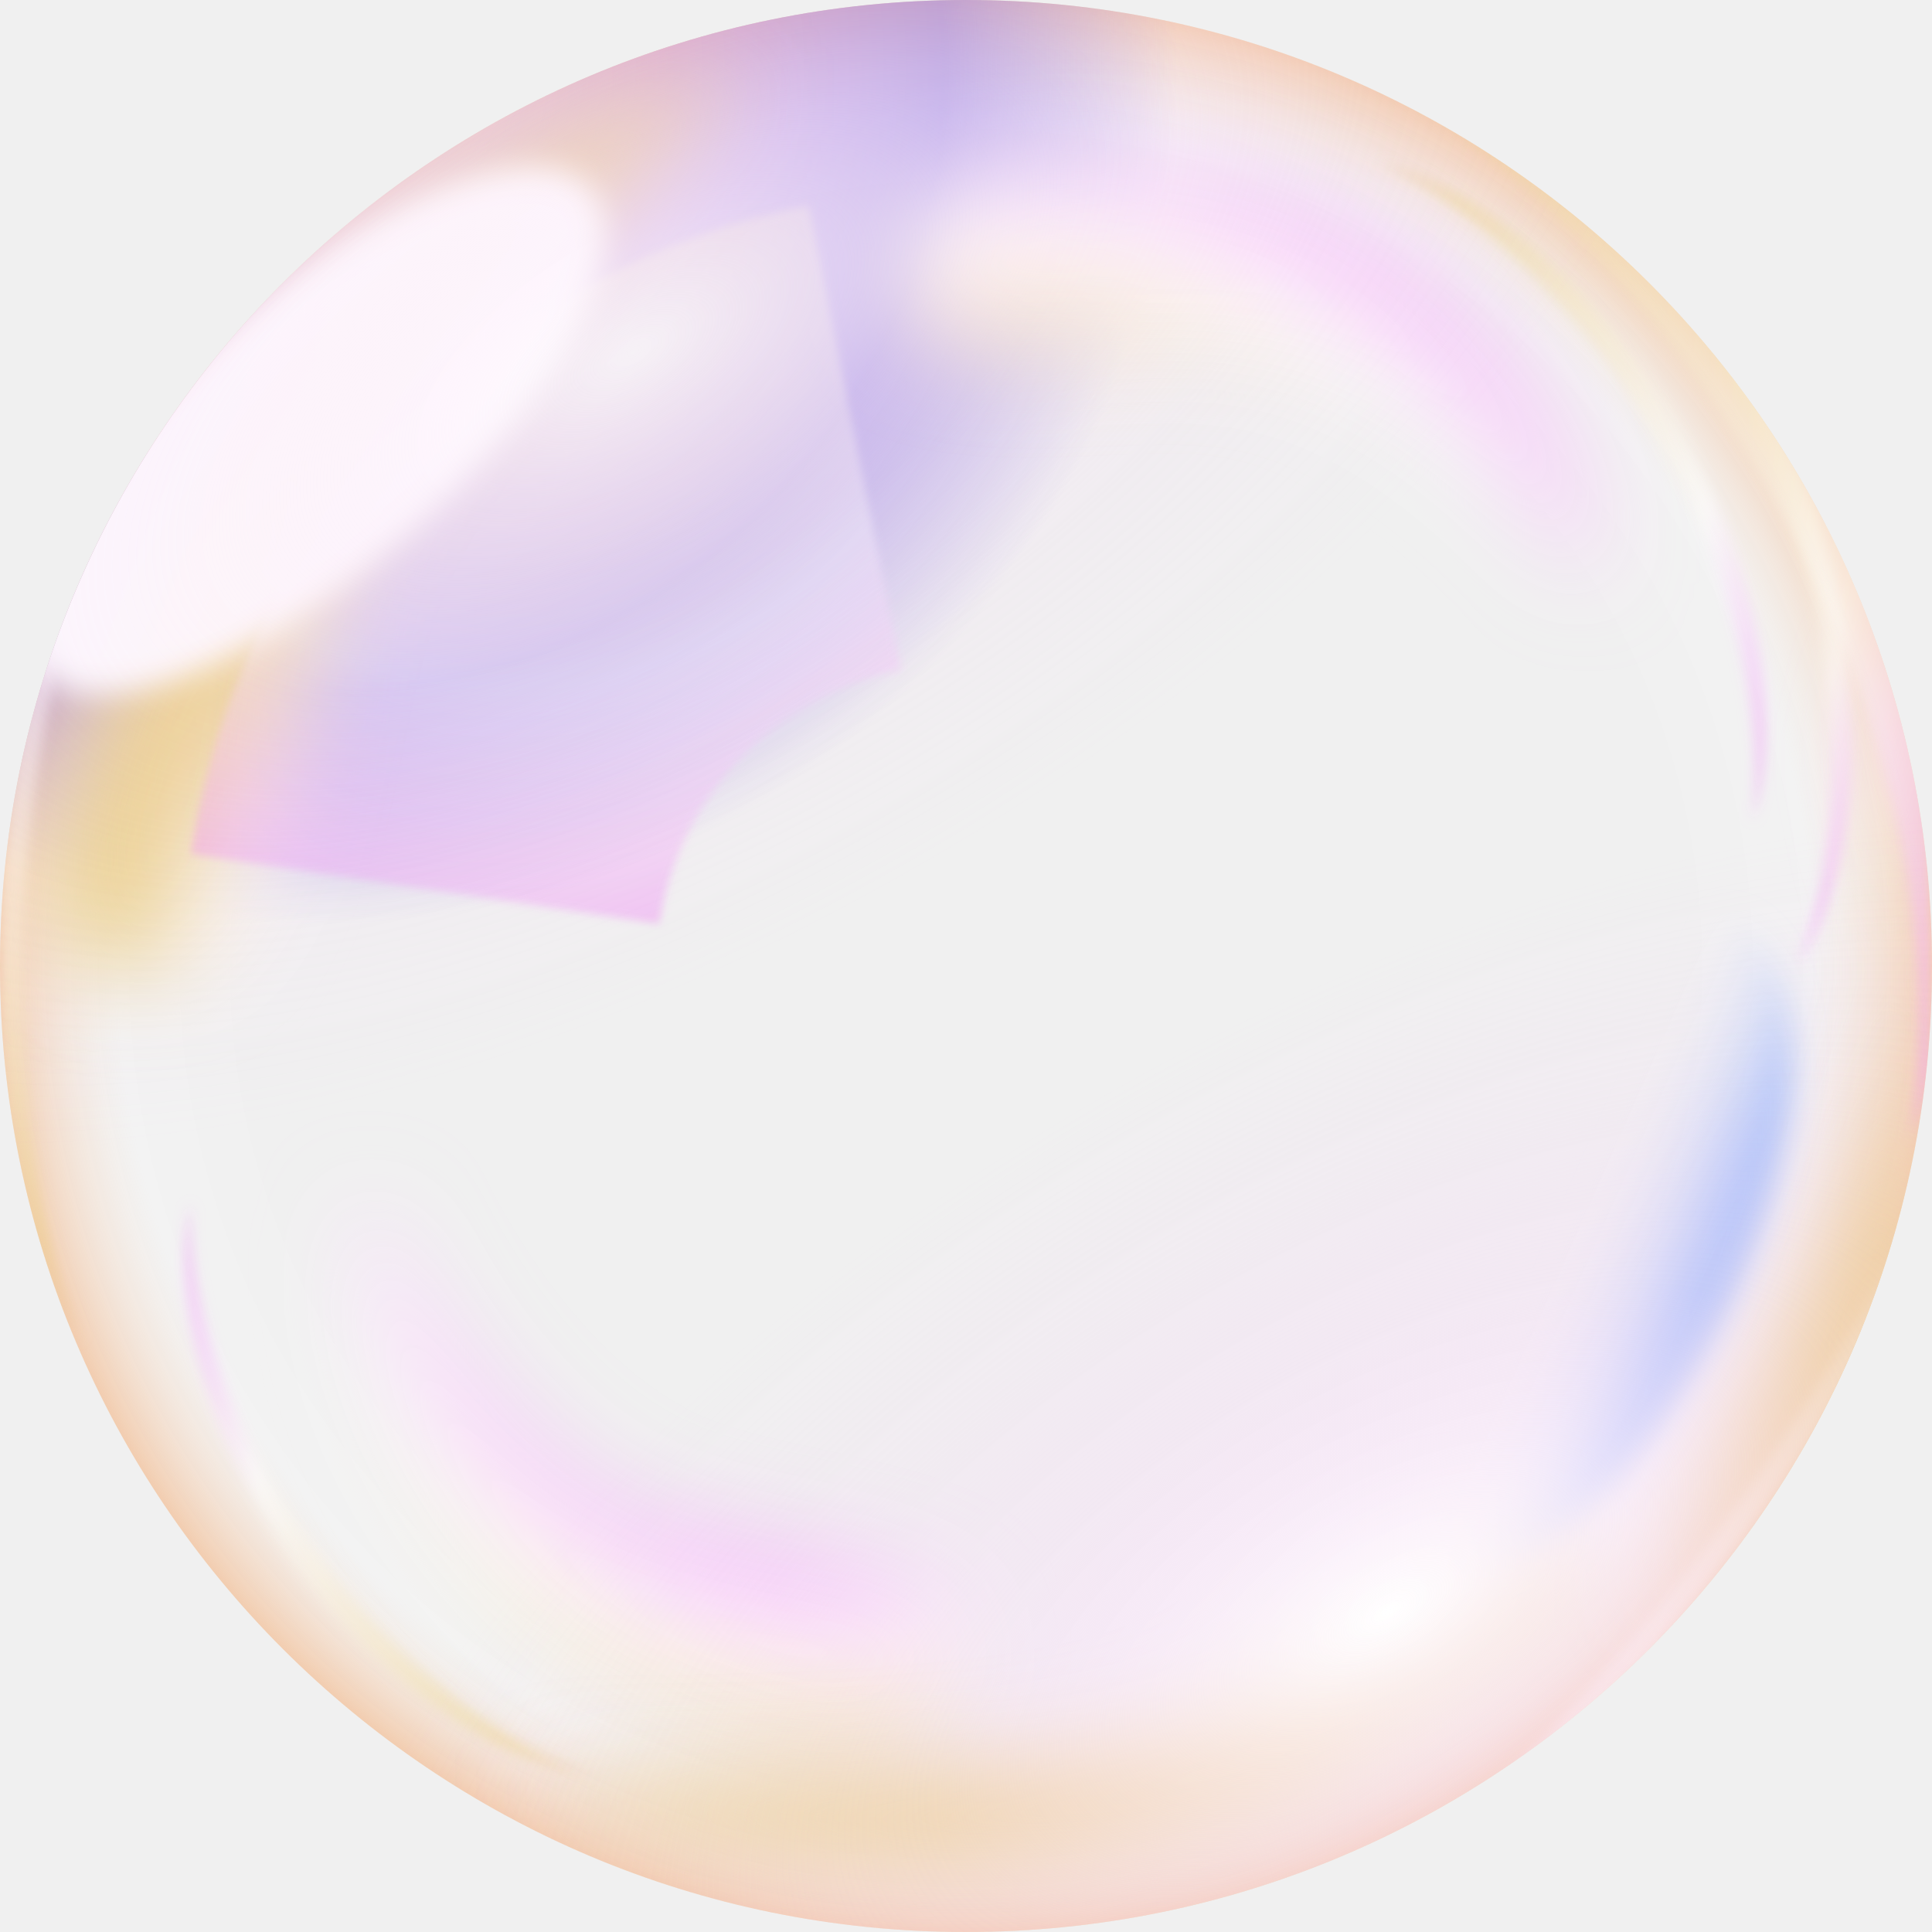
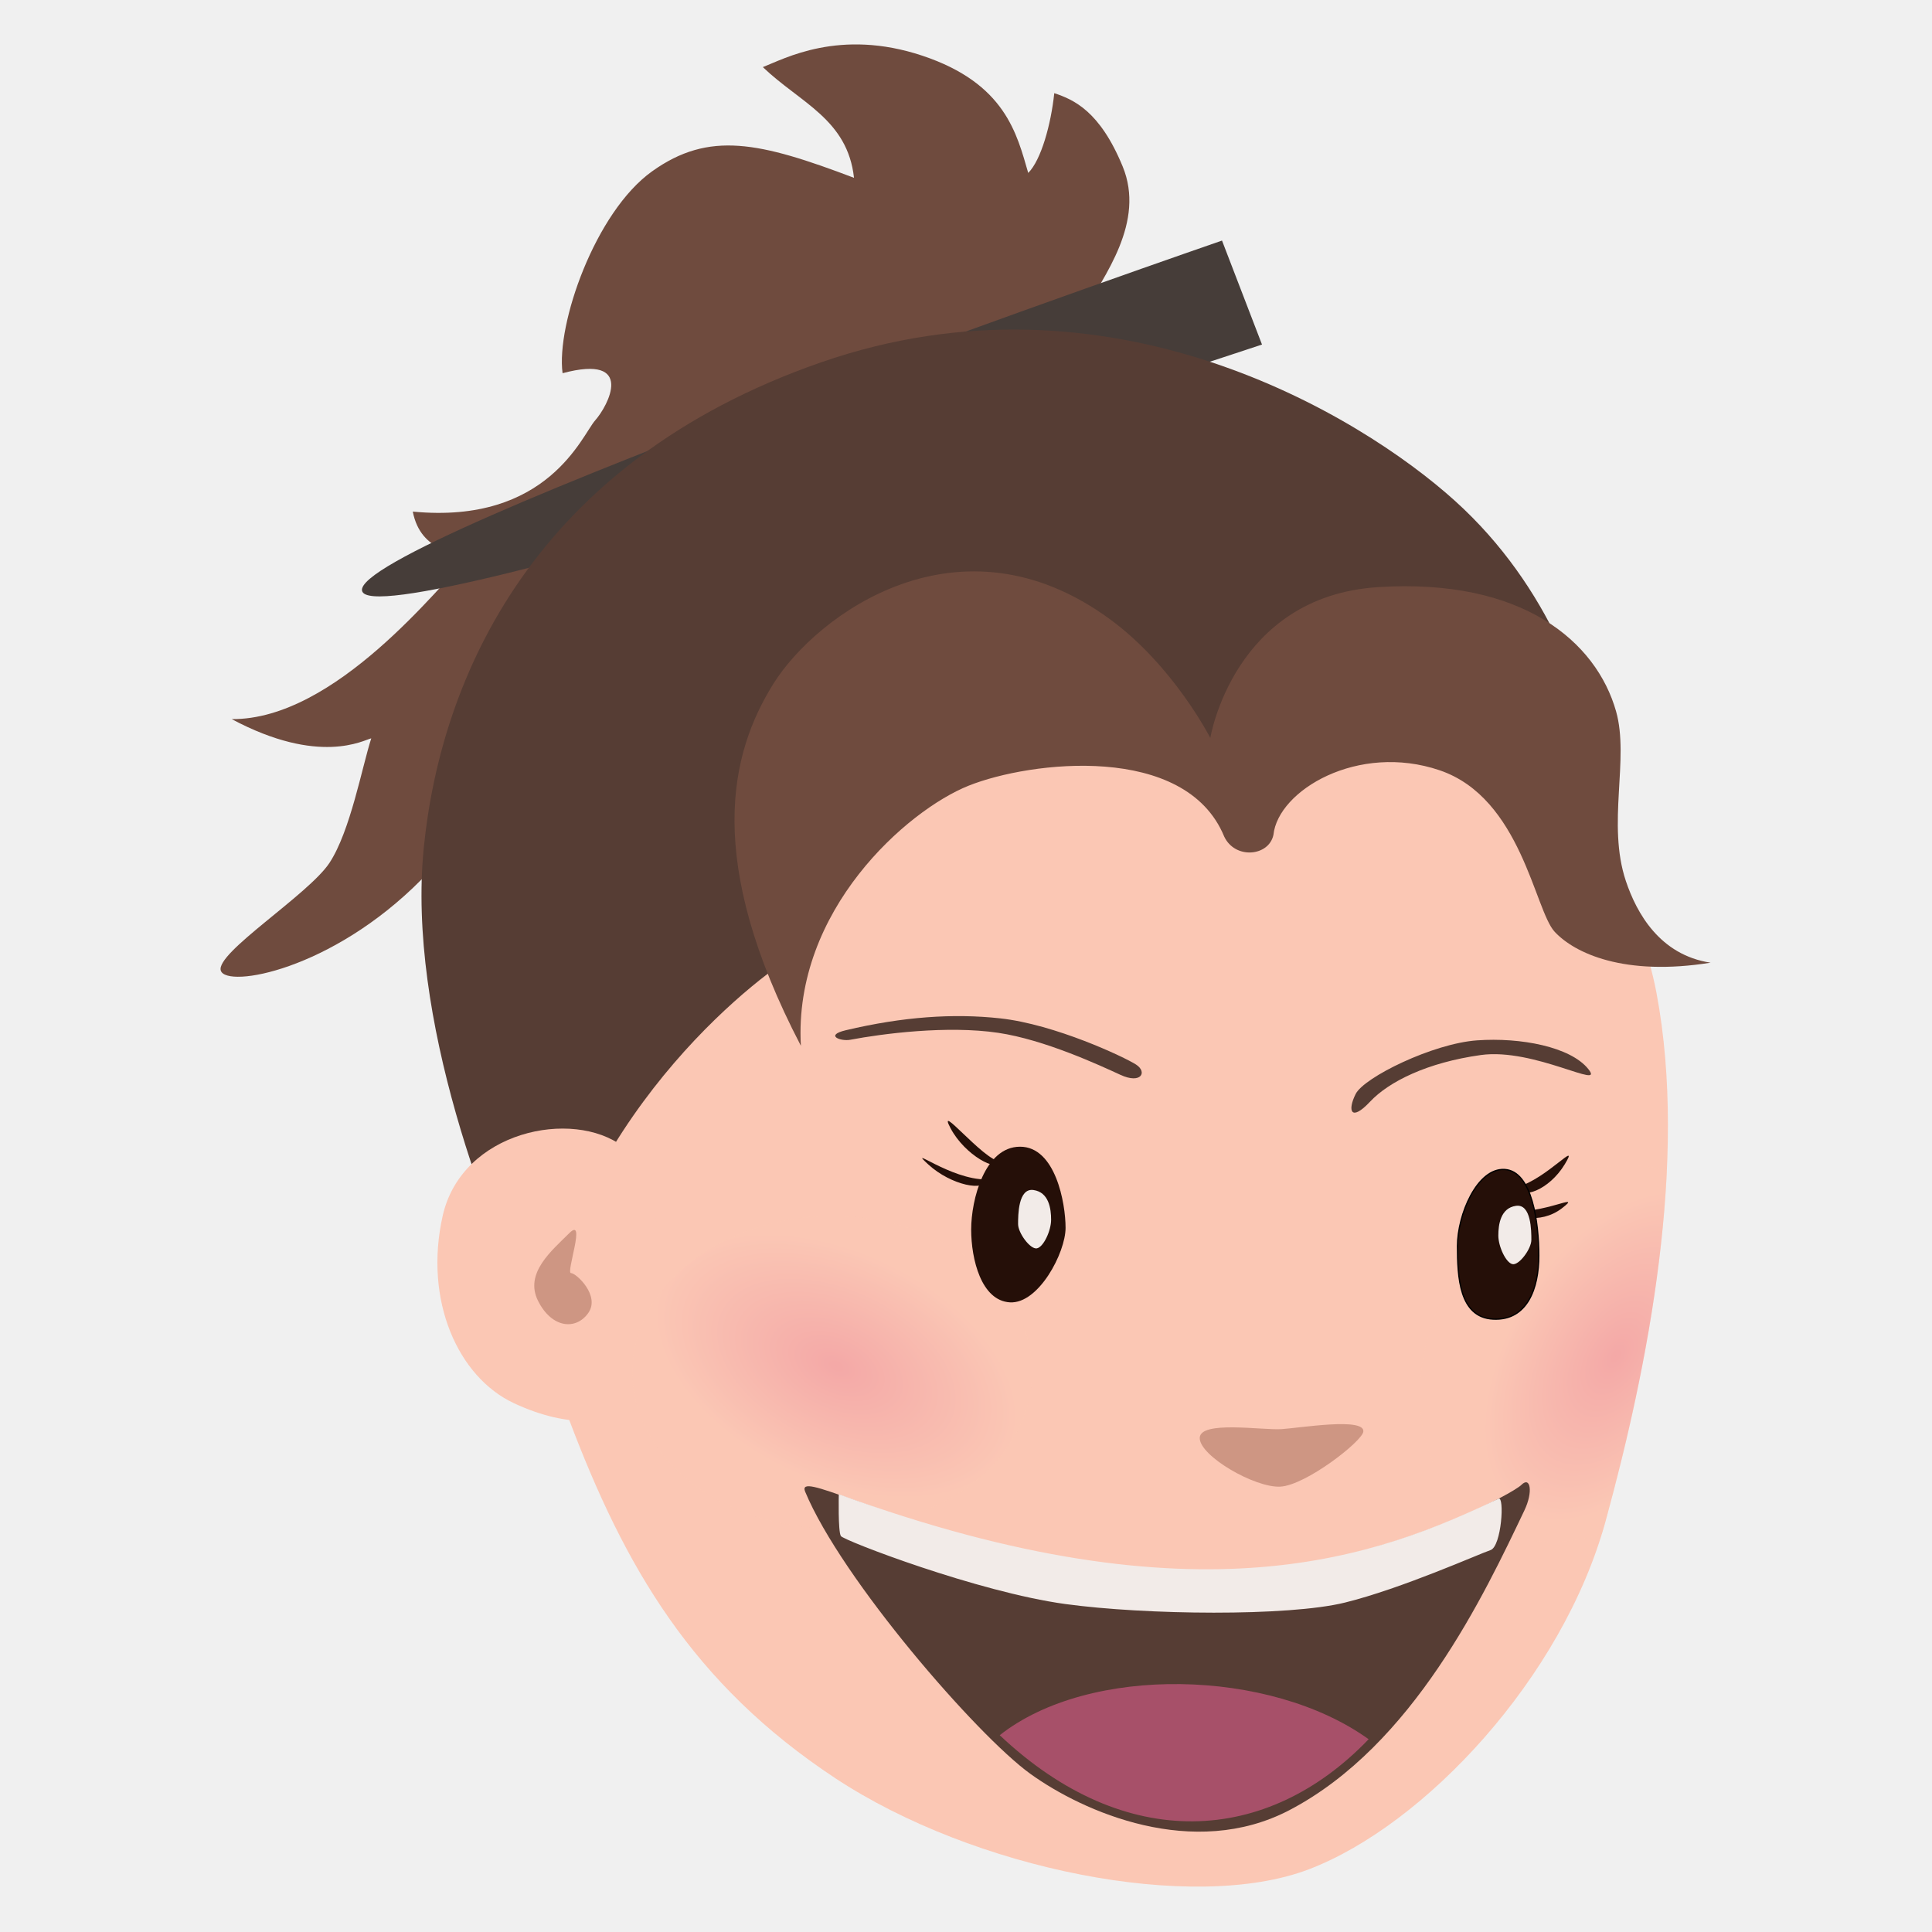
- <svg xmlns="http://www.w3.org/2000/svg" width="100%" height="100%" viewBox="0 0 128 128" version="1.1" xml:space="preserve" style="fill-rule:evenodd;clip-rule:evenodd;stroke-linejoin:round;stroke-miterlimit:2;">
+ <svg xmlns="http://www.w3.org/2000/svg" width="100%" height="100%" viewBox="0 0 1144 1144" version="1.1" xml:space="preserve" style="fill-rule:evenodd;clip-rule:evenodd;stroke-linecap:round;stroke-linejoin:round;stroke-miterlimit:1.5;">
  <g>
-     <clipPath id="_clip1">
-       <circle cx="64" cy="64" r="64" />
-     </clipPath>
-     <g clip-path="url(#_clip1)">
-       <circle cx="64" cy="64" r="64" style="fill:url(#_Radial2);" />
-       <ellipse cx="20.938" cy="4.166" rx="70.86" ry="57.303" style="fill:url(#_Radial3);" />
-       <g>
-         <g style="filter:url(#_Effect4);">
-           <path d="M59.455,17.512c-1.066,7.952 8.26,5.318 19.727,5.285c8.869,-0.024 18.289,6.05 26.418,16.161c0.846,-11.046 -12.175,-24.705 -26.16,-27.101c-6.737,-1.155 -18.919,-2.297 -19.985,5.655Z" style="fill:url(#_Radial5);" />
-         </g>
-       </g>
-       <g>
-         <g style="filter:url(#_Effect6);">
-           <path d="M63.418,111.691c3.088,-7.406 -6.602,-7.274 -17.687,-10.211c-8.573,-2.272 -16.1,-10.577 -21.335,-22.448c-3.676,10.451 5.366,27.015 18.255,32.949c6.208,2.859 17.679,7.115 20.767,-0.29Z" style="fill:url(#_Radial7);" />
-         </g>
-       </g>
-       <g>
-         <g style="filter:url(#_Effect8);">
-           <path d="M8.974,64.648c9.544,0.085 9.124,-10.823 12.589,-24.722c2.679,-10.75 13.097,-23.094 28.131,-34.486c-13.452,0.653 -34.383,18.515 -41.632,35.836c-3.491,8.343 -8.632,23.287 0.912,23.372Z" style="fill:url(#_Radial9);" />
-         </g>
-       </g>
-       <g>
-         <g style="filter:url(#_Effect10);">
-           <path d="M103.122,102.239c-7.755,-1.504 -11.04,0.023 -17.583,7.552c-5.079,5.845 -17.77,8.639 -50.172,8.349c10.452,4.798 39.577,10.579 56.027,-2.575c5.502,-4.401 19.482,-11.822 11.728,-13.326Z" style="fill:url(#_Radial11);" />
-         </g>
-       </g>
-       <g>
-         <g style="filter:url(#_Effect12);">
-           <path d="M128.895,40.276c-5.18,5.963 -5.5,9.571 -2.251,19.003c2.522,7.32 -1.404,19.708 -17.856,47.624c9.382,-6.652 28.951,-28.985 25.784,-49.808c-1.06,-6.965 -0.497,-22.783 -5.677,-16.819Z" style="fill:url(#_Radial13);" />
-         </g>
-       </g>
-       <g opacity="0.5">
-         <g style="filter:url(#_Effect14);">
-           <path d="M12.653,79.656c-1.438,5.724 0.792,15.219 6.68,23.621c5.887,8.401 14.051,13.738 19.922,14.34c-5.594,-1.705 -13.039,-7.232 -18.647,-15.234c-5.607,-8.002 -8.262,-16.886 -7.955,-22.727Z" style="fill:url(#_Radial15);" />
-         </g>
-       </g>
-       <g opacity="0.5">
-         <g style="filter:url(#_Effect16);">
-           <path d="M11.459,23.723c-4.949,5.021 -9.742,17.425 -11.085,31.859c-1.344,14.433 1.077,27.509 5.014,33.357c-2.984,-6.816 -4.743,-19.467 -3.464,-33.213c1.28,-13.747 5.345,-25.855 9.535,-32.003Z" style="fill:url(#_Radial17);" />
-         </g>
-       </g>
-       <g opacity="0.5">
-         <g style="filter:url(#_Effect18);">
-           <path d="M116.072,54.443c2.121,-6.036 0.659,-16.519 -4.859,-26.193c-5.517,-9.674 -13.796,-16.269 -20.071,-17.517c5.867,2.411 13.351,9.139 18.606,18.353c5.255,9.213 7.236,19.08 6.324,25.357Z" style="fill:url(#_Radial19);" />
-         </g>
-       </g>
-       <g opacity="0.5">
-         <g style="filter:url(#_Effect20);">
-           <path d="M119.02,64c3.642,-5.261 5.007,-15.757 2.246,-26.546c-2.761,-10.788 -8.999,-19.339 -14.721,-22.204c5.02,3.878 10.457,12.347 13.087,22.623c2.629,10.275 1.928,20.315 -0.612,26.127Z" style="fill:url(#_Radial21);" />
-         </g>
-       </g>
-       <g opacity="0.5">
-         <g style="filter:url(#_Effect22);">
-           <path d="M80.497,132.895c8.164,-2.654 21.445,-13.408 32.974,-28.31c11.53,-14.903 18.603,-30.459 19.122,-39.027c-2.091,9.08 -9.475,23.801 -20.456,37.994c-10.981,14.194 -23.376,25.038 -31.64,29.343Z" style="fill:url(#_Radial23);" />
-         </g>
-       </g>
-       <g opacity="0.5">
-         <g style="filter:url(#_Effect24);">
-           <path d="M126.505,75.495c4.586,-11.423 2.435,-30.337 -7.747,-47.045c-10.182,-16.708 -26.006,-27.29 -38.261,-28.45c11.371,3.36 25.624,14.328 35.322,30.241c9.697,15.913 12.912,33.607 10.686,45.254Z" style="fill:url(#_Radial25);" />
-         </g>
-       </g>
-       <g opacity="0.5">
-         <g style="filter:url(#_Effect26);">
-           <path d="M53.576,13.616c-5.522,1.101 -10.826,3.099 -15.701,5.914c-13.615,7.86 -22.901,21.502 -25.222,37.05l31.034,4.633c0.909,-6.089 4.545,-11.431 9.877,-14.509c1.909,-1.102 3.986,-1.885 6.148,-2.316l-6.136,-30.772Z" style="fill:url(#_Radial27);" />
-         </g>
-       </g>
-       <g opacity="0.95">
-         <g style="filter:url(#_Effect28);">
-           <path d="M14.868,21.676c10.015,-8.878 20.866,-13.018 24.216,-9.239c3.35,3.78 -2.061,14.056 -12.076,22.934c-10.015,8.878 -20.866,13.018 -24.216,9.238c-3.351,-3.779 2.061,-14.055 12.076,-22.933Z" style="fill:#fff;" />
-         </g>
-       </g>
-       <g opacity="0.5">
-         <g style="filter:url(#_Effect29);">
-           <path d="M94.305,77.469c5.885,-11.885 15.117,-19.329 20.603,-16.613c5.486,2.716 5.162,14.571 -0.723,26.456c-5.885,11.886 -15.117,19.33 -20.603,16.614c-5.486,-2.717 -5.162,-14.571 0.723,-26.457Z" style="fill:url(#_Linear30);" />
-         </g>
-       </g>
-       <path d="M66.444,68.511c37.79,-21.478 76.927,-24.035 87.343,-5.708c10.416,18.328 -11.808,50.644 -49.598,72.122c-37.789,21.477 -76.927,24.034 -87.343,5.707c-10.416,-18.327 11.808,-50.644 49.598,-72.121Z" style="fill:url(#_Radial31);" />
-       <path d="M67.565,61.601c-37.644,21.734 -76.763,24.557 -87.303,6.3c-10.54,-18.256 11.464,-50.722 49.107,-72.456c37.643,-21.733 76.762,-24.556 87.303,-6.3c10.54,18.257 -11.464,50.723 -49.107,72.456Z" style="fill:url(#_Radial32);" />
-     </g>
+     <path id="Head" d="M336.95,840.51c32.902,87.052 72.679,156.34 157.711,212.461c81.716,53.932 211.644,80.082 280.286,53.933c68.641,-26.15 150.357,-113.585 175.689,-205.924c25.332,-92.339 49.029,-213.279 30.235,-312.972c-18.795,-99.693 -121.553,-233.912 -374.872,-214.3c-253.319,19.612 -327.312,312.652 -269.049,466.802Z" style="fill:#fbc7b4;" />
+     <path id="Hair:-Back" d="M640.66,186.278c13.497,-23.138 37.599,-54.953 24.102,-87.732c-13.497,-32.779 -28.923,-39.528 -40.492,-43.384c-1.928,18.318 -7.713,39.528 -15.425,47.24c-6.749,-23.138 -13.497,-53.024 -62.666,-69.414c-49.168,-16.389 -81.947,1.928 -94.48,6.749c22.174,21.21 50.132,30.85 53.989,65.558c-55.917,-21.21 -85.804,-27.959 -119.547,-3.857c-33.743,24.102 -56.881,90.624 -53.025,119.547c43.384,-11.569 26.995,19.281 19.282,27.958c-7.713,8.677 -27.958,61.702 -107.977,53.989c4.83,24.779 27.589,24.498 33.373,26.426c-17.549,17.262 -79.235,96.949 -140.6,96.454c51.962,27.713 78.191,12.372 82.645,11.382c-5.444,16.826 -12.372,54.932 -24.744,73.737c-12.372,18.806 -67.799,53.447 -64.334,63.84c3.464,10.392 65.324,-0 118.771,-53.942c53.447,-53.942 377.63,-311.413 391.128,-334.551Z" style="fill:#6f4b3e;" />
+     <path id="Plate" d="M723.59,142.451l23.68,61.567c0,0 -526.296,175.142 -532.882,145.819c-6.586,-29.324 509.202,-207.386 509.202,-207.386Z" style="fill:#463d39;" />
+     <path id="Hair:-Base" d="M473.95,563.506c-20.444,10.903 -127.783,90.055 -154.164,225.22c-30.938,-62.609 -78.874,-186.56 -68.848,-286.815c10.025,-100.255 64.71,-228.08 235.143,-287.322c170.433,-59.241 318.993,30.988 375.5,82.027c56.507,51.039 78.381,117.572 86.584,161.319c-46.402,-54.135 -139.763,-13.53 -233.988,-11.004c-116.762,3.129 -232.948,-13.537 -240.227,116.575Z" style="fill:#563d34;" />
+     <path id="Hair:-Front" d="M724.87,495.303c-22.885,-55.577 -114.838,-44.659 -151.294,-30.077c-36.456,14.583 -103.901,73.825 -99.344,154.028c-57.418,-110.28 -41.924,-173.167 -16.405,-214.18c25.52,-41.014 110.28,-103.901 199.598,-38.28c37.593,27.619 59.242,70.179 59.242,70.179c-0,0 13.671,-83.85 99.343,-89.318c85.673,-5.469 129.244,32.427 140.903,73.494c8.038,28.312 -5.562,66.627 5.834,100.585c6.333,18.871 20.051,43.747 50.128,48.304c-51.039,8.203 -80.476,-5.562 -92.324,-18.322c-11.848,-12.759 -19.78,-79.198 -68.084,-95.604c-48.305,-16.405 -95.698,11.849 -98.432,38.28c-2.735,12.759 -22.785,14.582 -29.165,0.911Z" style="fill:#6f4b3e;" />
+     <path id="Ear:-Base" d="M368.89,678.885c-29.771,-22.586 -95.475,-9.24 -106.768,41.064c-11.293,50.305 9.24,95.476 42.091,110.875c32.852,15.399 60.48,13.261 74.944,-2.053c17.452,-18.479 19.505,-127.301 -10.267,-149.886Z" style="fill:#fbc7b4;" />
+     <path id="Ear:-In" d="M337.06,730.216c-10.266,10.266 -26.692,23.612 -18.479,40.038c8.213,16.426 22.586,17.452 29.772,7.186c7.186,-10.266 -7.186,-23.612 -10.266,-23.612c-3.08,0 9.239,-33.879 -1.027,-23.612Z" style="fill:#ce9683;" />
+     <ellipse id="Cheeks" cx="492.8" cy="812.504" rx="118.349" ry="92.46" style="fill:url(#_Radial1);" />
+     <path id="Cheeks1" d="M948.53,908.22c-24.633,7.948 -49.971,6.326 -70.641,-6.781c-43.096,-27.328 -49.686,-94.3 -14.707,-149.463c30.451,-48.021 82.43,-71.364 123.809,-58.575c-3.376,72.066 -19.505,146.15 -36.356,207.577c-0.664,2.417 -1.366,4.832 -2.105,7.242Z" style="fill:url(#_Radial2);" />
+     <path id="Mouth:-Base" d="M476.77,883.29c21.527,51.78 101.816,144.288 133.234,166.978c31.417,22.691 96.66,51.352 153.597,21.527c73.308,-38.399 115.198,-127.416 139.052,-177.451c5.309,-11.135 3.491,-20.363 -1.745,-15.127c-5.236,5.236 -63.235,35.948 -127.959,46.341c-67.336,10.813 -114.344,3.863 -178.574,-10.597c-76.734,-17.276 -122.834,-44.248 -117.605,-31.671Z" style="fill:#563d34;" />
+     <path id="Mouth:-Tongue" d="M591.97,1027.47c53.004,-41.856 160.084,-39.614 218.445,2.383c-59.987,62.56 -144.069,67.863 -218.445,-2.383Z" style="fill:#a75069;" />
+     <path id="Mouth:-Teeth" d="M496.68,884.78c0,0 -0.512,22.151 1.238,24.777c1.751,2.625 80.97,33.154 133.031,40.259c47.219,6.444 131.719,7.439 165.414,-0.875c33.695,-8.315 79.643,-28.882 86.207,-31.07c6.564,-2.188 8.403,-32.177 4.759,-30.445c-70.349,33.434 -176.066,75.614 -390.649,-2.646Z" style="fill:#f2ebe8;" />
+     <path id="Nose" d="M710.4,851.53c0,10.596 32.543,29.516 47.679,28.759c15.136,-0.757 48.485,-26.823 49.193,-32.543c1.066,-8.61 -37.084,-2.27 -48.436,-1.513c-11.353,0.756 -48.436,-5.298 -48.436,5.297Z" style="fill:#ce9683;" />
+     <path id="Lash" d="M592.24,687.865c-1.338,6.468 -20.809,-3.634 -29.396,-19.818c-8.588,-16.185 19.06,18.456 29.396,19.818Z" style="fill:#250f08;" />
+     <path id="Lash1" d="M584.09,698.382c-0.348,7.468 -20.821,3.564 -34.344,-8.798c-13.523,-12.362 13.036,9.029 34.344,8.798Z" style="fill:#250f08;" />
+     <path id="Eye" d="M598.02,771.167c16.968,0.98 32.939,-29.414 32.939,-44.122c0,-14.707 -5.989,-48.043 -26.95,-48.043c-20.961,0 -28.946,31.375 -28.946,49.024c0,17.648 5.988,42.16 22.957,43.141Z" style="fill:#250f08;" />
+     <path d="M611.97,704.654c9.124,1.303 10.428,11.08 10.428,17.597c0,6.518 -4.562,16.294 -8.473,16.946c-3.911,0.652 -11.08,-9.124 -11.08,-14.339c0,-5.214 0,-21.508 9.125,-20.204Z" style="fill:#f2ebe8;" />
+     <path id="Lash2" d="M898.1,702.999c2.567,7.709 19.196,1.704 28.463,-13.618c9.267,-15.321 -10.608,8.786 -28.463,13.618Z" style="fill:#250f08;" />
+     <path id="Lash3" d="M895.24,716.438c-0.358,3.67 16.423,9.208 29.653,-1.001c13.23,-10.208 -12.249,4.322 -29.653,1.001Z" style="fill:#250f08;" />
+     <path id="Eye1" d="M890.95,692.485c16.372,0.963 20.224,31.781 20.224,51.042c-0,19.261 -6.741,38.523 -26.965,37.56c-20.225,-0.964 -21.188,-25.04 -21.188,-43.338c-0,-18.298 11.557,-46.227 27.929,-45.264Z" style="fill:#250f08;stroke:#000;stroke-width:0.75px;" />
+     <path d="M897.64,714.012c-9.124,1.304 -10.428,11.08 -10.428,17.598c0,6.517 4.562,16.294 8.473,16.946c3.911,0.651 11.08,-9.125 11.08,-14.339c-0,-5.214 -0,-21.508 -9.125,-20.205Z" style="fill:#f2ebe8;" />
+     <path id="Eyebrow" d="M802.71,647.821c4.963,-9.926 45.774,-29.923 71.828,-31.784c26.054,-1.861 55.34,3.869 65.886,16.896c10.546,13.027 -32.013,-12.619 -63.6,-8.212c-31.586,4.408 -54.358,15.671 -65.621,27.669c-11.263,11.998 -13.455,5.356 -8.493,-4.569Z" style="fill:#563d34;" />
+     <path id="Eyebrow1" d="M672.68,630.353c-6.856,-4.407 -47.875,-23.8 -80.515,-27.36c-27.708,-3.022 -57.51,-0.961 -91.354,7.047c-12.662,2.996 -3.1,6.728 2.694,5.631c19.077,-3.609 57.336,-8.589 87.558,-4.108c27.523,4.081 60.192,19.28 72.435,24.911c12.242,5.632 16.038,-1.713 9.182,-6.121Z" style="fill:#563d34;" />
  </g>
  <defs>
-     <radialGradient id="_Radial2" cx="0" cy="0" r="1" gradientUnits="userSpaceOnUse" gradientTransform="matrix(3.91887e-15,-64,64,3.91887e-15,64,64)">
-       <stop offset="0" style="stop-color:#fff;stop-opacity:0" />
-       <stop offset="0.73" style="stop-color:#fff;stop-opacity:0" />
-       <stop offset="0.87" style="stop-color:#fff;stop-opacity:0.18" />
-       <stop offset="1" style="stop-color:#f4a261;stop-opacity:0.5" />
+     <radialGradient id="_Radial1" cx="0" cy="0" r="1" gradientUnits="userSpaceOnUse" gradientTransform="matrix(102.378,48.0767,-28.6873,61.0888,495.27,808.806)">
+       <stop offset="0" style="stop-color:#e66b8b;stop-opacity:0.33" />
+       <stop offset="1" style="stop-color:#fbc7b4;stop-opacity:0.33" />
    </radialGradient>
-     <radialGradient id="_Radial3" cx="0" cy="0" r="1" gradientUnits="userSpaceOnUse" gradientTransform="matrix(3.50881e-15,-57.3032,57.3032,3.50881e-15,20.9377,4.16599)">
-       <stop offset="0" style="stop-color:#fff;stop-opacity:0.5" />
-       <stop offset="0.4" style="stop-color:#c08ae5;stop-opacity:0.5" />
-       <stop offset="0.73" style="stop-color:#7258d9;stop-opacity:0.5" />
-       <stop offset="1" style="stop-color:#6750d8;stop-opacity:0" />
-     </radialGradient>
-     <filter id="_Effect4" filterUnits="userSpaceOnUse" x="35.188" y="-22.165" width="96.783" height="96.783">
-       <feGaussianBlur in="SourceGraphic" stdDeviation="3" />
-     </filter>
-     <radialGradient id="_Radial5" cx="0" cy="0" r="1" gradientUnits="userSpaceOnUse" gradientTransform="matrix(31.2788,-71.0687,71.0687,31.2788,64.442,56.001)">
-       <stop offset="0" style="stop-color:#ec72f3;stop-opacity:1" />
-       <stop offset="0.35" style="stop-color:#ebd288;stop-opacity:1" />
-       <stop offset="0.54" style="stop-color:#fff;stop-opacity:1" />
-       <stop offset="0.64" style="stop-color:#ed7df4;stop-opacity:1" />
-       <stop offset="1" style="stop-color:#eace7e;stop-opacity:1" />
-     </radialGradient>
-     <filter id="_Effect6" filterUnits="userSpaceOnUse" x="-2.584" y="47.886" width="89.912" height="98.286">
-       <feGaussianBlur in="SourceGraphic" stdDeviation="3" />
-     </filter>
-     <radialGradient id="_Radial7" cx="0" cy="0" r="1" gradientUnits="userSpaceOnUse" gradientTransform="matrix(-34.066,52.6546,-52.6546,-34.066,56.0855,75.7758)">
-       <stop offset="0" style="stop-color:#ec72f3;stop-opacity:1" />
-       <stop offset="0.4" style="stop-color:#ed7df4;stop-opacity:1" />
-       <stop offset="0.54" style="stop-color:#fff;stop-opacity:1" />
-       <stop offset="0.66" style="stop-color:#ebd288;stop-opacity:1" />
-       <stop offset="1" style="stop-color:#eace7e;stop-opacity:1" />
-     </radialGradient>
-     <filter id="_Effect8" filterUnits="userSpaceOnUse" x="-30.105" y="-21.187" width="114.536" height="110.522">
-       <feGaussianBlur in="SourceGraphic" stdDeviation="3" />
-     </filter>
-     <radialGradient id="_Radial9" cx="0" cy="0" r="1" gradientUnits="userSpaceOnUse" gradientTransform="matrix(-29.2778,-42.7791,40.3647,-27.6254,40.0759,71.3025)">
-       <stop offset="0" style="stop-color:#ec72f3;stop-opacity:1" />
-       <stop offset="0.4" style="stop-color:#ed7df4;stop-opacity:1" />
-       <stop offset="0.54" style="stop-color:#fff;stop-opacity:1" />
-       <stop offset="0.66" style="stop-color:#ebd288;stop-opacity:1" />
-       <stop offset="1" style="stop-color:#eace7e;stop-opacity:1" />
-     </radialGradient>
-     <filter id="_Effect10" filterUnits="userSpaceOnUse" x="15.344" y="79.64" width="112.821" height="72.773">
-       <feGaussianBlur in="SourceGraphic" stdDeviation="3" />
-     </filter>
-     <radialGradient id="_Radial11" cx="0" cy="0" r="1" gradientUnits="userSpaceOnUse" gradientTransform="matrix(1.09769,28.6032,-47.7316,9.42817,81.2545,93.7389)">
-       <stop offset="0" style="stop-color:#ec72f3;stop-opacity:1" />
-       <stop offset="0.4" style="stop-color:#ed7df4;stop-opacity:1" />
-       <stop offset="0.54" style="stop-color:#fff;stop-opacity:1" />
-       <stop offset="0.66" style="stop-color:#ebd288;stop-opacity:1" />
-       <stop offset="1" style="stop-color:#eace7e;stop-opacity:1" />
-     </radialGradient>
-     <filter id="_Effect12" filterUnits="userSpaceOnUse" x="88.766" y="17.923" width="72.773" height="112.821">
-       <feGaussianBlur in="SourceGraphic" stdDeviation="3" />
-     </filter>
-     <radialGradient id="_Radial13" cx="0" cy="0" r="1" gradientUnits="userSpaceOnUse" gradientTransform="matrix(25.32,13.351,-15.7008,46.0509,110.601,54.9631)">
-       <stop offset="0" style="stop-color:#ec72f3;stop-opacity:1" />
-       <stop offset="0.4" style="stop-color:#ed7df4;stop-opacity:1" />
-       <stop offset="0.54" style="stop-color:#fff;stop-opacity:1" />
-       <stop offset="0.66" style="stop-color:#ebd288;stop-opacity:1" />
-       <stop offset="1" style="stop-color:#eace7e;stop-opacity:1" />
-     </radialGradient>
-     <filter id="_Effect14" filterUnits="userSpaceOnUse" x="-3.598" y="67.368" width="59.103" height="62.537">
-       <feGaussianBlur in="SourceGraphic" stdDeviation="0.419" />
-     </filter>
-     <radialGradient id="_Radial15" cx="0" cy="0" r="1" gradientUnits="userSpaceOnUse" gradientTransform="matrix(-88.4491,-93.9542,10.5067,-67.9873,65.0307,145.774)">
-       <stop offset="0" style="stop-color:#ec72f3;stop-opacity:1" />
-       <stop offset="0.35" style="stop-color:#ebd288;stop-opacity:1" />
-       <stop offset="0.54" style="stop-color:#fff;stop-opacity:1" />
-       <stop offset="0.64" style="stop-color:#ed7df4;stop-opacity:1" />
-       <stop offset="1" style="stop-color:#eace7e;stop-opacity:1" />
-     </radialGradient>
-     <filter id="_Effect16" filterUnits="userSpaceOnUse" x="-13.337" y="19.599" width="43.522" height="73.464">
-       <feGaussianBlur in="SourceGraphic" stdDeviation="0.419" />
-     </filter>
-     <radialGradient id="_Radial17" cx="0" cy="0" r="1" gradientUnits="userSpaceOnUse" gradientTransform="matrix(-1.70965,-181.38,53.9188,-65.4344,5.3591,142.65)">
-       <stop offset="0" style="stop-color:#ec72f3;stop-opacity:1" />
-       <stop offset="0.35" style="stop-color:#ebd288;stop-opacity:1" />
-       <stop offset="0.54" style="stop-color:#fff;stop-opacity:1" />
-       <stop offset="0.64" style="stop-color:#ed7df4;stop-opacity:1" />
-       <stop offset="1" style="stop-color:#eace7e;stop-opacity:1" />
-     </radialGradient>
-     <filter id="_Effect18" filterUnits="userSpaceOnUse" x="72.957" y="-0.915" width="61.3" height="67.007">
-       <feGaussianBlur in="SourceGraphic" stdDeviation="0.419" />
-     </filter>
-     <radialGradient id="_Radial19" cx="0" cy="0" r="1" gradientUnits="userSpaceOnUse" gradientTransform="matrix(86.0994,110.483,-18.1005,72.3684,66.128,-22.3028)">
-       <stop offset="0" style="stop-color:#ec72f3;stop-opacity:1" />
-       <stop offset="0.35" style="stop-color:#ebd288;stop-opacity:1" />
-       <stop offset="0.54" style="stop-color:#fff;stop-opacity:1" />
-       <stop offset="0.64" style="stop-color:#ed7df4;stop-opacity:1" />
-       <stop offset="1" style="stop-color:#eace7e;stop-opacity:1" />
-     </radialGradient>
-     <filter id="_Effect20" filterUnits="userSpaceOnUse" x="86.792" y="8.122" width="51.98" height="63.006">
-       <feGaussianBlur in="SourceGraphic" stdDeviation="0.419" />
-     </filter>
-     <radialGradient id="_Radial21" cx="0" cy="0" r="1" gradientUnits="userSpaceOnUse" gradientTransform="matrix(53.7922,129.329,-36.6064,64.9983,91.1661,-23.2271)">
-       <stop offset="0" style="stop-color:#ec72f3;stop-opacity:1" />
-       <stop offset="0.35" style="stop-color:#ebd288;stop-opacity:1" />
-       <stop offset="0.54" style="stop-color:#fff;stop-opacity:1" />
-       <stop offset="0.64" style="stop-color:#ed7df4;stop-opacity:1" />
-       <stop offset="1" style="stop-color:#eace7e;stop-opacity:1" />
-     </radialGradient>
-     <filter id="_Effect22" filterUnits="userSpaceOnUse" x="63.625" y="51.821" width="85.84" height="94.811">
-       <feGaussianBlur in="SourceGraphic" stdDeviation="0.419" />
-     </filter>
-     <radialGradient id="_Radial23" cx="0" cy="0" r="1" gradientUnits="userSpaceOnUse" gradientTransform="matrix(-127.66,197.778,-96.5901,40.56,170.893,7.29314)">
-       <stop offset="0" style="stop-color:#ec72f3;stop-opacity:1" />
-       <stop offset="0.35" style="stop-color:#ebd288;stop-opacity:1" />
-       <stop offset="0.54" style="stop-color:#fff;stop-opacity:1" />
-       <stop offset="0.64" style="stop-color:#ed7df4;stop-opacity:1" />
-       <stop offset="1" style="stop-color:#eace7e;stop-opacity:1" />
-     </radialGradient>
-     <filter id="_Effect24" filterUnits="userSpaceOnUse" x="46.999" y="-21.58" width="113.003" height="118.654">
-       <feGaussianBlur in="SourceGraphic" stdDeviation="0.419" />
-     </filter>
-     <radialGradient id="_Radial25" cx="0" cy="0" r="1" gradientUnits="userSpaceOnUse" gradientTransform="matrix(161.683,186.689,-40.5881,135.621,33.5902,-55.9534)">
-       <stop offset="0" style="stop-color:#ec72f3;stop-opacity:1" />
-       <stop offset="0.35" style="stop-color:#ebd288;stop-opacity:1" />
-       <stop offset="0.54" style="stop-color:#fff;stop-opacity:1" />
-       <stop offset="0.64" style="stop-color:#ed7df4;stop-opacity:1" />
-       <stop offset="1" style="stop-color:#eace7e;stop-opacity:1" />
-     </radialGradient>
-     <filter id="_Effect26" filterUnits="userSpaceOnUse" x="-8.683" y="-8.15" width="144.69" height="144.69">
-       <feGaussianBlur in="SourceGraphic" stdDeviation="0.267" />
-     </filter>
-     <radialGradient id="_Radial27" cx="0" cy="0" r="1" gradientUnits="userSpaceOnUse" gradientTransform="matrix(22.3876,70.1305,-70.1305,22.3876,34.0875,14.6637)">
-       <stop offset="0" style="stop-color:#fcf9d8;stop-opacity:0.75" />
-       <stop offset="0.2" style="stop-color:#f6eac6;stop-opacity:0.75" />
-       <stop offset="0.42" style="stop-color:#fff;stop-opacity:0.75" />
-       <stop offset="0.64" style="stop-color:#ed7df4;stop-opacity:0.75" />
-       <stop offset="1" style="stop-color:#eace7e;stop-opacity:0.75" />
-     </radialGradient>
-     <filter id="_Effect28" filterUnits="userSpaceOnUse" x="-10.514" y="-1.645" width="62.902" height="60.337">
-       <feGaussianBlur in="SourceGraphic" stdDeviation="1" />
-     </filter>
-     <filter id="_Effect29" filterUnits="userSpaceOnUse" x="76.623" y="48.915" width="55.244" height="66.952">
-       <feGaussianBlur in="SourceGraphic" stdDeviation="1" />
-     </filter>
-     <linearGradient id="_Linear30" x1="0" y1="0" x2="1" y2="0" gradientUnits="userSpaceOnUse" gradientTransform="matrix(-8.11123,-3.5907,3.5907,-8.11123,113.205,83.0755)">
-       <stop offset="0" style="stop-color:#6195fe;stop-opacity:1" />
-       <stop offset="1" style="stop-color:#fff;stop-opacity:0" />
-     </linearGradient>
-     <radialGradient id="_Radial31" cx="0" cy="0" r="1" gradientUnits="userSpaceOnUse" gradientTransform="matrix(70.0491,-40.1435,19.4689,33.9725,91.7976,106.903)">
-       <stop offset="0" style="stop-color:#fff;stop-opacity:1" />
-       <stop offset="0.41" style="stop-color:#fad9fb;stop-opacity:0.31" />
-       <stop offset="0.67" style="stop-color:#f9cefa;stop-opacity:0.13" />
-       <stop offset="1" style="stop-color:#f8c8fa;stop-opacity:0" />
-     </radialGradient>
-     <radialGradient id="_Radial32" cx="0" cy="0" r="1" gradientUnits="userSpaceOnUse" gradientTransform="matrix(-69.775,40.618,-19.699,-33.8396,41.951,23.3821)">
-       <stop offset="0" style="stop-color:#fff;stop-opacity:0.75" />
-       <stop offset="0.41" style="stop-color:#fad9fb;stop-opacity:0.23" />
-       <stop offset="0.67" style="stop-color:#f9cefa;stop-opacity:0.09" />
-       <stop offset="1" style="stop-color:#f8c8fa;stop-opacity:0" />
+     <radialGradient id="_Radial2" cx="0" cy="0" r="1" gradientUnits="userSpaceOnUse" gradientTransform="matrix(1.98564,85.81,-77.5497,45.3424,956.79,803.027)">
+       <stop offset="0" style="stop-color:#e66b8b;stop-opacity:0.33" />
+       <stop offset="1" style="stop-color:#fbc7b4;stop-opacity:0.33" />
    </radialGradient>
  </defs>
</svg>
